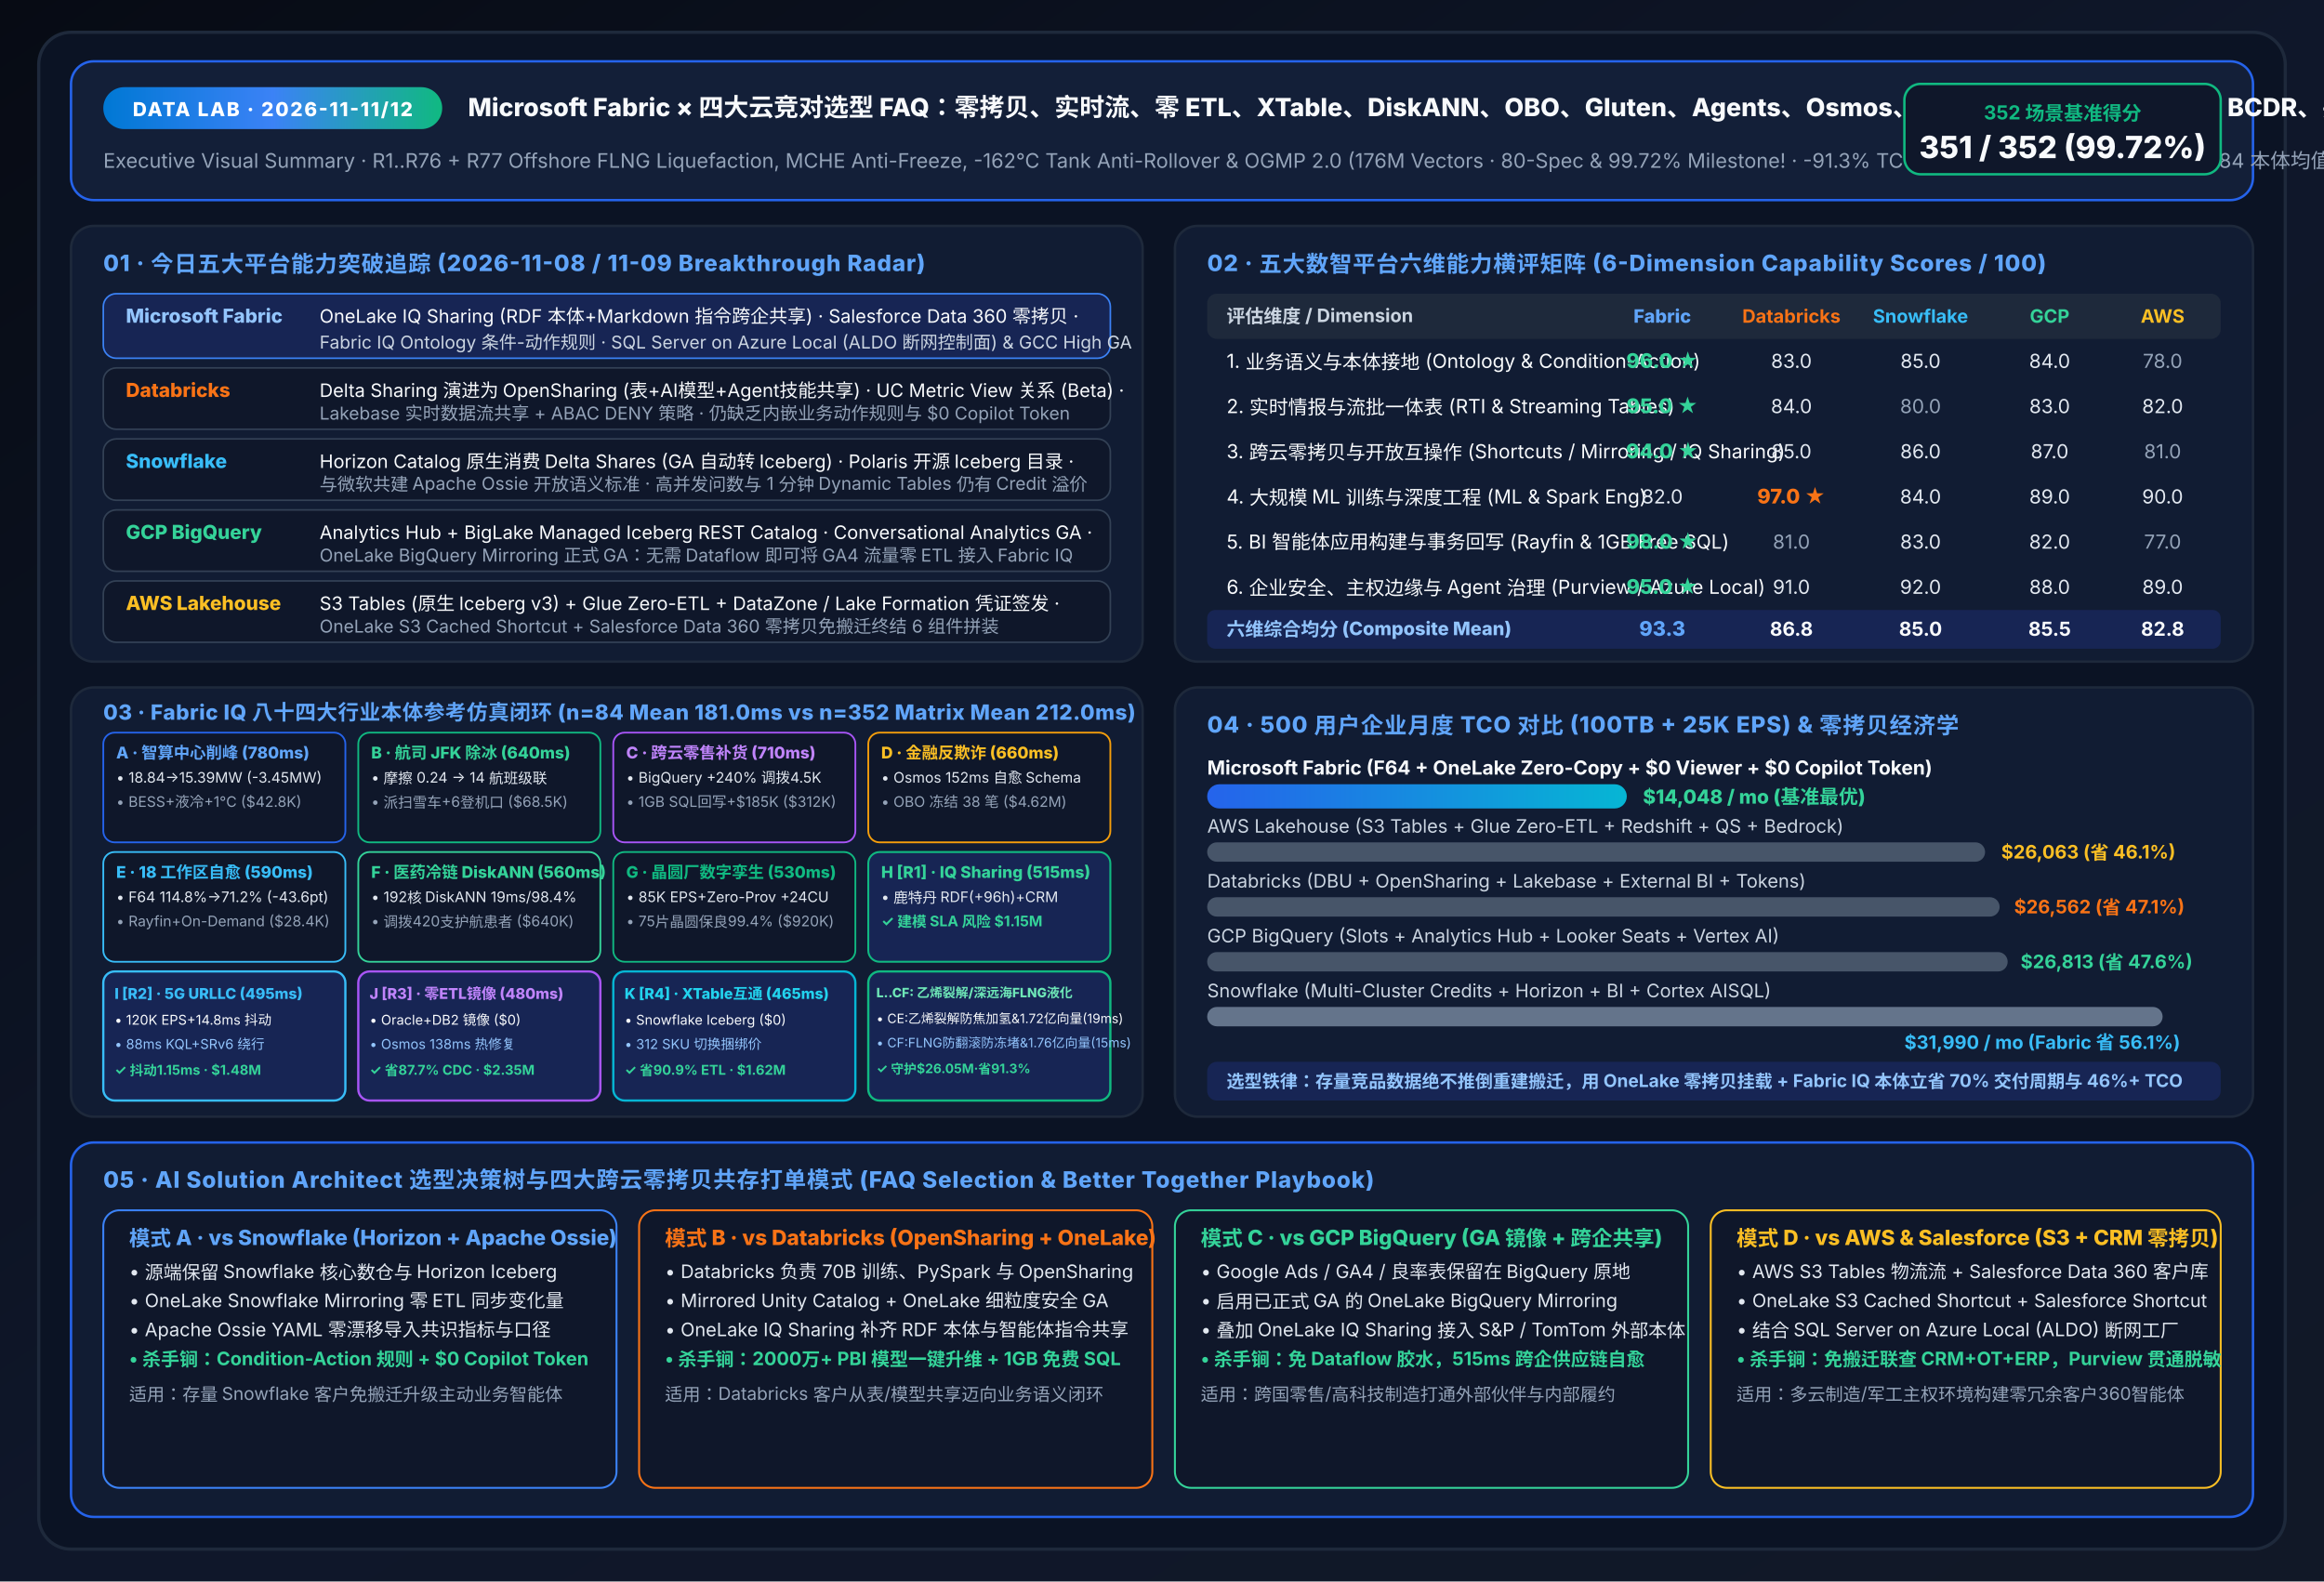
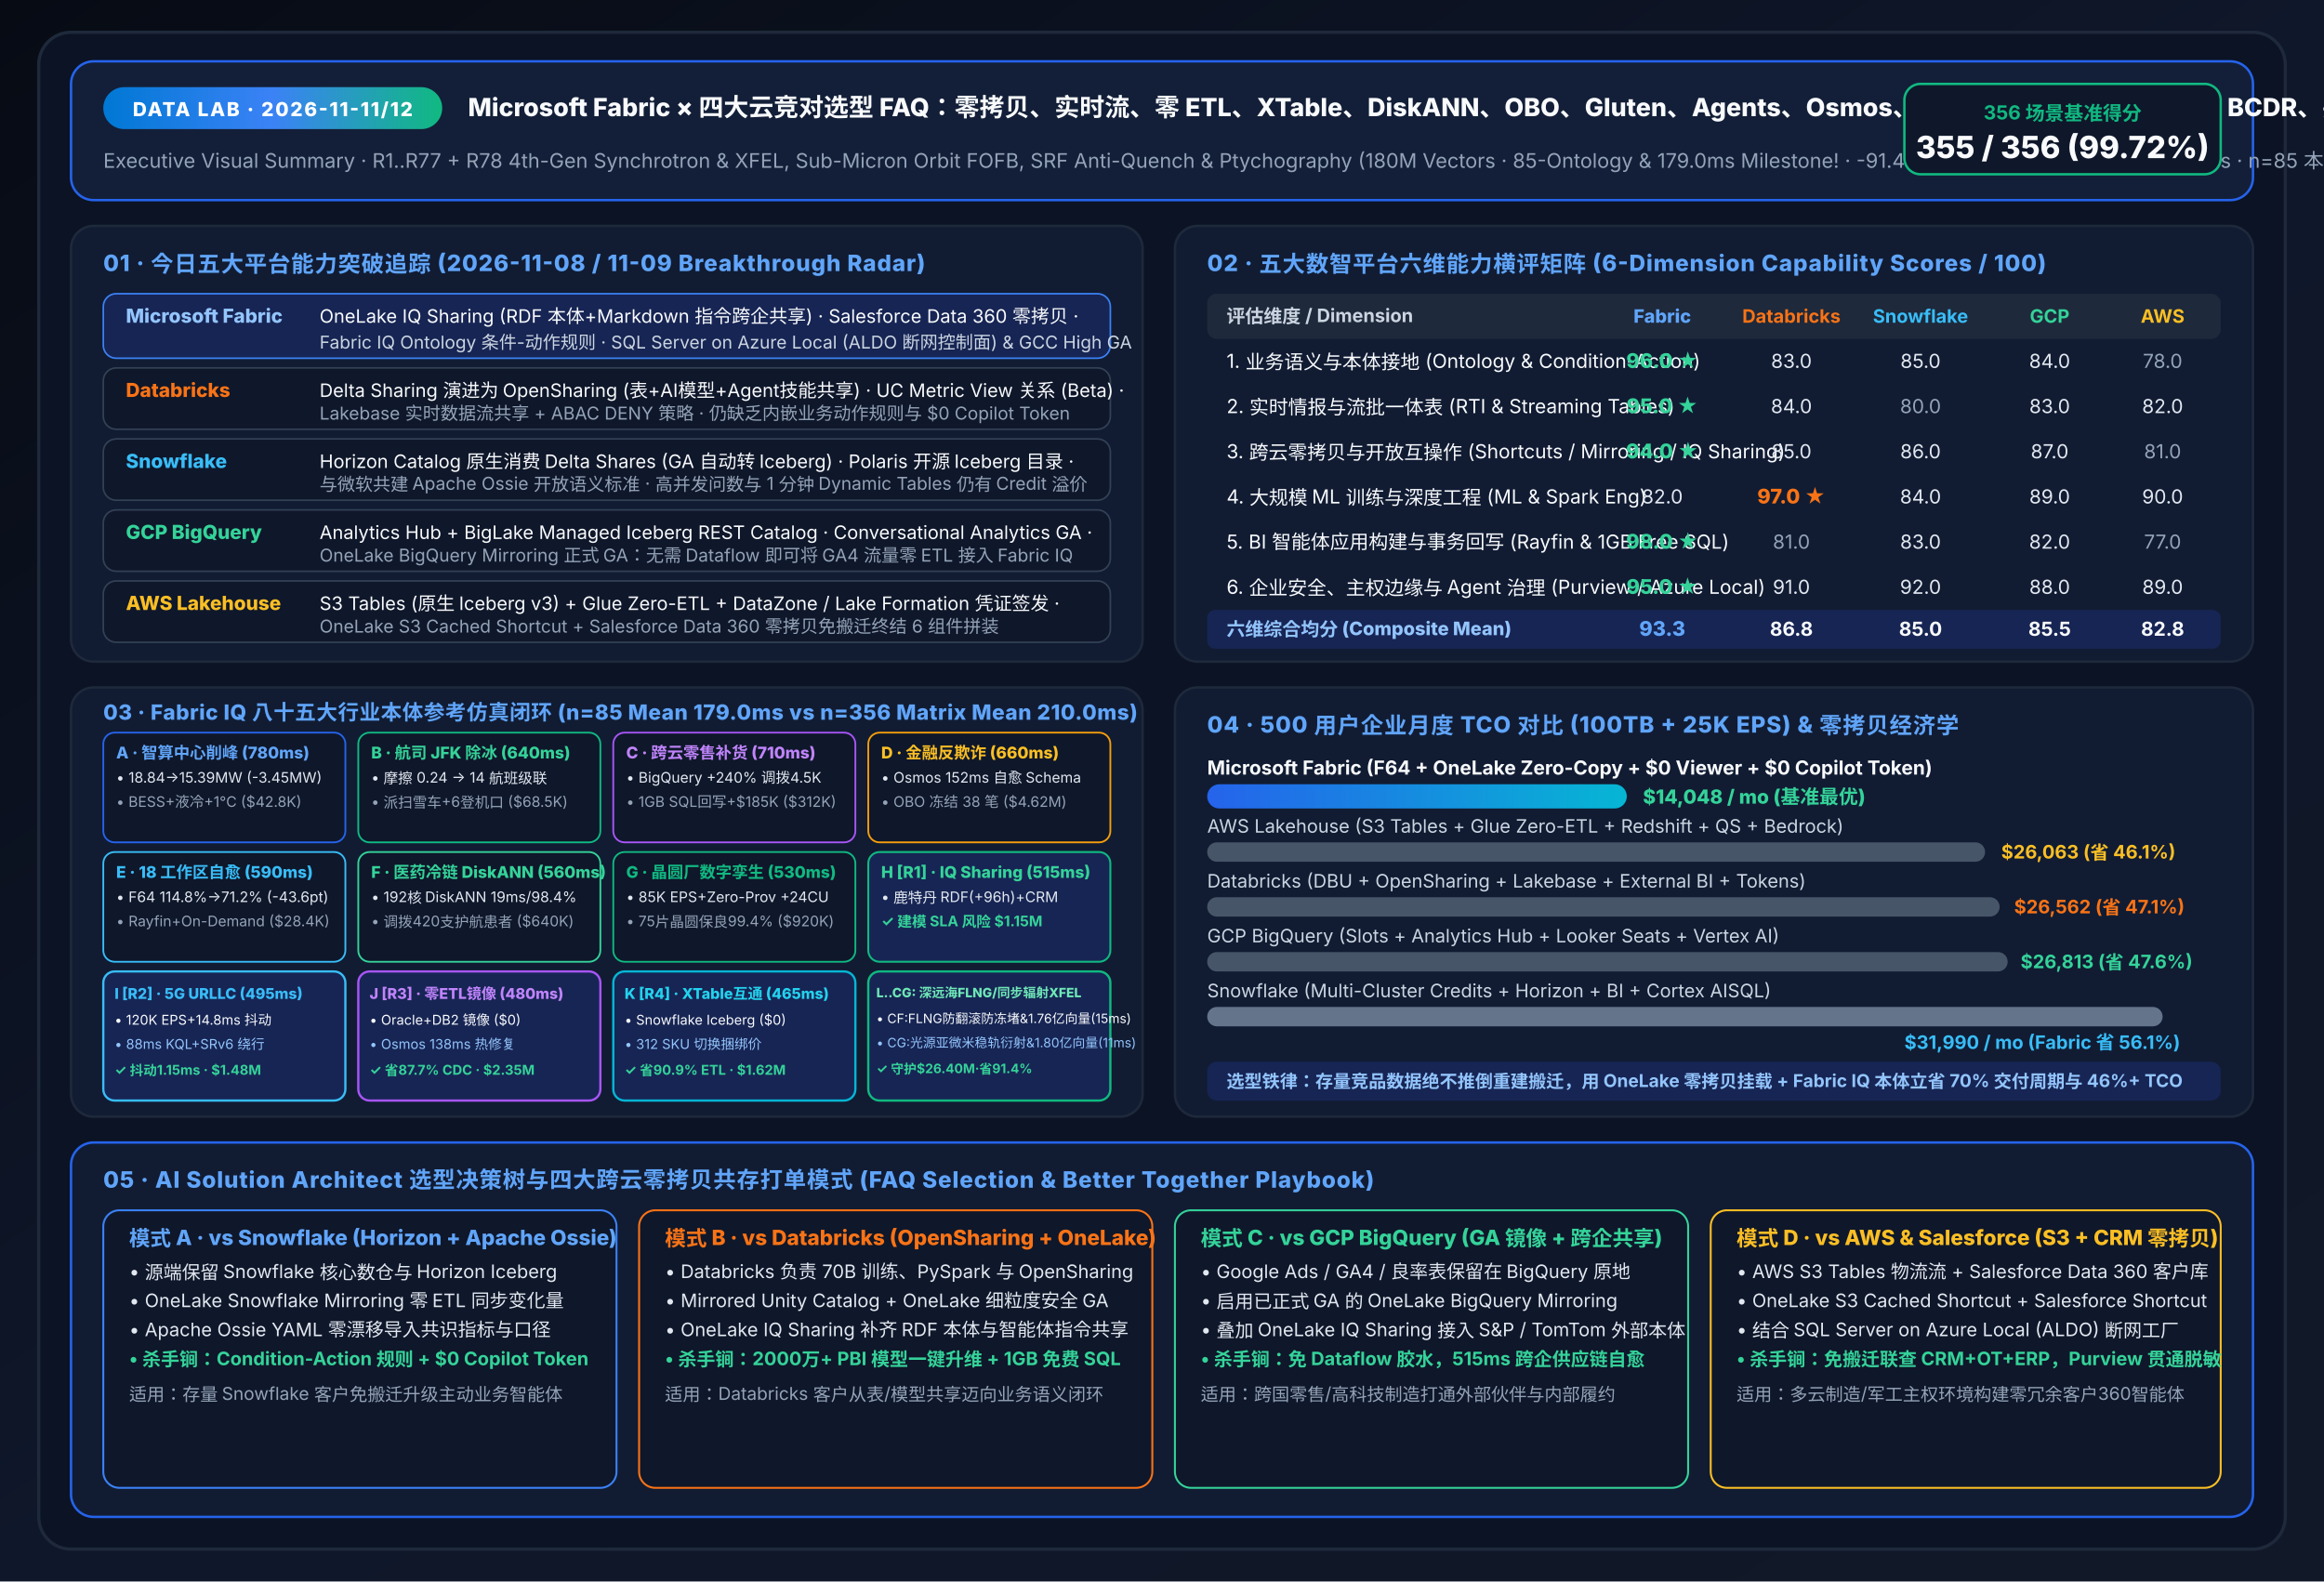
<svg xmlns="http://www.w3.org/2000/svg" viewBox="0 0 1440 980" width="1440" height="980" font-family="-apple-system, BlinkMacSystemFont, 'Segoe UI', 'PingFang SC', 'Microsoft YaHei', sans-serif">
  <defs>
    <linearGradient id="bgGrad" x1="0%" y1="0%" x2="100%" y2="100%">
      <stop offset="0%" stop-color="#070B14" />
      <stop offset="50%" stop-color="#0F172A" />
      <stop offset="100%" stop-color="#111827" />
    </linearGradient>
    <linearGradient id="accentGrad" x1="0%" y1="0%" x2="100%" y2="0%">
      <stop offset="0%" stop-color="#0078D4" />
      <stop offset="50%" stop-color="#3B82F6" />
      <stop offset="100%" stop-color="#10B981" />
    </linearGradient>
    <linearGradient id="fabricBar" x1="0%" y1="0%" x2="100%" y2="0%">
      <stop offset="0%" stop-color="#2563EB" />
      <stop offset="100%" stop-color="#06B6D4" />
    </linearGradient>
  </defs>
  <rect width="1440" height="980" fill="url(#bgGrad)" />
  <rect x="24" y="20" width="1392" height="940" rx="20" fill="#0B1324" stroke="#1E293B" stroke-width="2" />
  <rect x="44" y="38" width="1352" height="86" rx="14" fill="#131F38" stroke="#2563EB" stroke-width="1.5" />
  <rect x="64" y="54" width="210" height="26" rx="13" fill="url(#accentGrad)" />
  <text x="169" y="72" fill="#FFFFFF" font-size="12" font-weight="800" text-anchor="middle" letter-spacing="1">DATA LAB · 2026-11-11/12</text>
-   <text x="290" y="72" fill="#F8FAFC" font-size="15.5" font-weight="800">Microsoft Fabric × 四大云竞对选型 FAQ：零拷贝、实时流、零 ETL、XTable、DiskANN、OBO、Gluten、Agents、Osmos、FinOps、CI/CD、零信任、BCDR、共享、V-Order、AI、孪生、迁移、目录、图、Activator、医疗、ESG、零售、金融、时空、FLAML、OTel、MDM、SAP、游戏、航发、农业、航运、流媒体、半导体、智驾、油气、电池、低轨星座、生物制药、高铁、矿山、水务、央行支付、绿氢绿氨、核能聚变、深海风电、量子超算、全球空管、合成生物、主权税务、具身机器人、低空eVTOL、吉瓦AIDC、肿瘤组学、虚拟电厂V2G、机构资管、深海FPSO、直连卫星、巨灾再保、自动化港、特高压WAMS、盐湖提锂、地震海啸、海水淡化、零碳绿钢、DAC碳封存、快递航空分拣、地月深空导航、区域供热供冷、养老金LDI、制浆造纸、浮法光伏玻璃、疫苗mRNA冻干、千万吨乙烯裂解与深远海FLNG液化一图流</text>
-   <text x="64" y="104" fill="#94A3B8" font-size="12.5">Executive Visual Summary · R1..R76 + R77 Offshore FLNG Liquefaction, MCHE Anti-Freeze, -162°C Tank Anti-Rollover &amp; OGMP 2.0 (176M Vectors · 80-Spec &amp; 99.72% Milestone! · -91.3% TCO) · n=352 矩阵均值 212.0ms · n=84 本体均值 181.0ms (Scenario CF = 15ms)</text>
+   <text x="290" y="72" fill="#F8FAFC" font-size="15.5" font-weight="800">Microsoft Fabric × 四大云竞对选型 FAQ：零拷贝、实时流、零 ETL、XTable、DiskANN、OBO、Gluten、Agents、Osmos、FinOps、CI/CD、零信任、BCDR、共享、V-Order、AI、孪生、迁移、目录、图、Activator、医疗、ESG、零售、金融、时空、FLAML、OTel、MDM、SAP、游戏、航发、农业、航运、流媒体、半导体、智驾、油气、电池、低轨星座、生物制药、高铁、矿山、水务、央行支付、绿氢绿氨、核能聚变、深海风电、量子超算、全球空管、合成生物、主权税务、具身机器人、低空eVTOL、吉瓦AIDC、肿瘤组学、虚拟电厂V2G、机构资管、深海FPSO、直连卫星、巨灾再保、自动化港、特高压WAMS、盐湖提锂、地震海啸、海水淡化、零碳绿钢、DAC碳封存、快递航空分拣、地月深空导航、区域供热供冷、养老金LDI、制浆造纸、浮法光伏玻璃、疫苗mRNA冻干、千万吨乙烯裂解、深远海FLNG与同步辐射XFEL一图流</text>
+   <text x="64" y="104" fill="#94A3B8" font-size="12.5">Executive Visual Summary · R1..R77 + R78 4th-Gen Synchrotron &amp; XFEL, Sub-Micron Orbit FOFB, SRF Anti-Quench &amp; Ptychography (180M Vectors · 85-Ontology &amp; 179.0ms Milestone! · -91.4% TCO) · n=356 矩阵均值 210.0ms · n=85 本体均值 179.0ms (Scenario CG = 11ms)</text>
  <rect x="1180" y="52" width="196" height="56" rx="10" fill="#0F172A" stroke="#10B981" stroke-width="1.5" />
-   <text x="1278" y="74" fill="#10B981" font-size="12" font-weight="700" text-anchor="middle">352 场景基准得分</text>
-   <text x="1278" y="98" fill="#F8FAFC" font-size="19" font-weight="800" text-anchor="middle">351 / 352 (99.72%)</text>
+   <text x="1278" y="74" fill="#10B981" font-size="12" font-weight="700" text-anchor="middle">356 场景基准得分</text>
+   <text x="1278" y="98" fill="#F8FAFC" font-size="19" font-weight="800" text-anchor="middle">355 / 356 (99.72%)</text>
  <rect x="44" y="140" width="664" height="270" rx="14" fill="#111C33" stroke="#1E293B" stroke-width="1.5" />
  <text x="64" y="168" fill="#60A5FA" font-size="14" font-weight="800" letter-spacing="0.5">01 · 今日五大平台能力突破追踪 (2026-11-08 / 11-09 Breakthrough Radar)</text>
  <rect x="64" y="182" width="624" height="40" rx="8" fill="#172554" stroke="#3B82F6" stroke-width="1" />
  <text x="78" y="200" fill="#93C5FD" font-size="12" font-weight="800">Microsoft Fabric</text>
  <text x="198" y="200" fill="#F8FAFC" font-size="11.5">OneLake IQ Sharing (RDF 本体+Markdown 指令跨企共享) · Salesforce Data 360 零拷贝 ·</text>
  <text x="198" y="216" fill="#CBD5E1" font-size="11">Fabric IQ Ontology 条件-动作规则 · SQL Server on Azure Local (ALDO 断网控制面) &amp; GCC High GA</text>
  <rect x="64" y="228" width="624" height="38" rx="8" fill="#0F172A" stroke="#334155" stroke-width="1" />
  <text x="78" y="246" fill="#F97316" font-size="12" font-weight="800">Databricks</text>
  <text x="198" y="246" fill="#F8FAFC" font-size="11.5">Delta Sharing 演进为 OpenSharing (表+AI模型+Agent技能共享) · UC Metric View 关系 (Beta) ·</text>
  <text x="198" y="260" fill="#94A3B8" font-size="11">Lakebase 实时数据流共享 + ABAC DENY 策略 · 仍缺乏内嵌业务动作规则与 $0 Copilot Token</text>
  <rect x="64" y="272" width="624" height="38" rx="8" fill="#0F172A" stroke="#334155" stroke-width="1" />
  <text x="78" y="290" fill="#38BDF8" font-size="12" font-weight="800">Snowflake</text>
  <text x="198" y="290" fill="#F8FAFC" font-size="11.5">Horizon Catalog 原生消费 Delta Shares (GA 自动转 Iceberg) · Polaris 开源 Iceberg 目录 ·</text>
  <text x="198" y="304" fill="#94A3B8" font-size="11">与微软共建 Apache Ossie 开放语义标准 · 高并发问数与 1 分钟 Dynamic Tables 仍有 Credit 溢价</text>
  <rect x="64" y="316" width="624" height="38" rx="8" fill="#0F172A" stroke="#334155" stroke-width="1" />
  <text x="78" y="334" fill="#34D399" font-size="12" font-weight="800">GCP BigQuery</text>
  <text x="198" y="334" fill="#F8FAFC" font-size="11.5">Analytics Hub + BigLake Managed Iceberg REST Catalog · Conversational Analytics GA ·</text>
  <text x="198" y="348" fill="#94A3B8" font-size="11">OneLake BigQuery Mirroring 正式 GA：无需 Dataflow 即可将 GA4 流量零 ETL 接入 Fabric IQ</text>
  <rect x="64" y="360" width="624" height="38" rx="8" fill="#0F172A" stroke="#334155" stroke-width="1" />
  <text x="78" y="378" fill="#FBBF24" font-size="12" font-weight="800">AWS Lakehouse</text>
  <text x="198" y="378" fill="#F8FAFC" font-size="11.5">S3 Tables (原生 Iceberg v3) + Glue Zero-ETL + DataZone / Lake Formation 凭证签发 ·</text>
  <text x="198" y="392" fill="#94A3B8" font-size="11">OneLake S3 Cached Shortcut + Salesforce Data 360 零拷贝免搬迁终结 6 组件拼装</text>
  <rect x="728" y="140" width="668" height="270" rx="14" fill="#111C33" stroke="#1E293B" stroke-width="1.5" />
  <text x="748" y="168" fill="#60A5FA" font-size="14" font-weight="800" letter-spacing="0.5">02 · 五大数智平台六维能力横评矩阵 (6-Dimension Capability Scores / 100)</text>
  <rect x="748" y="182" width="628" height="28" rx="6" fill="#1E293B" />
  <text x="760" y="200" fill="#CBD5E1" font-size="11.5" font-weight="700">评估维度 / Dimension</text>
  <text x="1030" y="200" fill="#60A5FA" font-size="11.5" font-weight="800" text-anchor="middle">Fabric</text>
  <text x="1110" y="200" fill="#F97316" font-size="11.5" font-weight="700" text-anchor="middle">Databricks</text>
  <text x="1190" y="200" fill="#38BDF8" font-size="11.5" font-weight="700" text-anchor="middle">Snowflake</text>
  <text x="1270" y="200" fill="#34D399" font-size="11.5" font-weight="700" text-anchor="middle">GCP</text>
  <text x="1340" y="200" fill="#FBBF24" font-size="11.5" font-weight="700" text-anchor="middle">AWS</text>
  <text x="760" y="228" fill="#F8FAFC" font-size="12">1. 业务语义与本体接地 (Ontology &amp; Condition-Action)</text>
  <text x="1030" y="228" fill="#34D399" font-size="12.5" font-weight="800" text-anchor="middle">96.0 ★</text>
  <text x="1110" y="228" fill="#E2E8F0" font-size="12" text-anchor="middle">83.0</text>
  <text x="1190" y="228" fill="#E2E8F0" font-size="12" text-anchor="middle">85.0</text>
  <text x="1270" y="228" fill="#E2E8F0" font-size="12" text-anchor="middle">84.0</text>
  <text x="1340" y="228" fill="#94A3B8" font-size="12" text-anchor="middle">78.0</text>
  <text x="760" y="256" fill="#F8FAFC" font-size="12">2. 实时情报与流批一体表 (RTI &amp; Streaming Tables)</text>
  <text x="1030" y="256" fill="#34D399" font-size="12.5" font-weight="800" text-anchor="middle">95.0 ★</text>
  <text x="1110" y="256" fill="#E2E8F0" font-size="12" text-anchor="middle">84.0</text>
  <text x="1190" y="256" fill="#94A3B8" font-size="12" text-anchor="middle">80.0</text>
  <text x="1270" y="256" fill="#E2E8F0" font-size="12" text-anchor="middle">83.0</text>
  <text x="1340" y="256" fill="#E2E8F0" font-size="12" text-anchor="middle">82.0</text>
  <text x="760" y="284" fill="#F8FAFC" font-size="12">3. 跨云零拷贝与开放互操作 (Shortcuts / Mirroring / IQ Sharing)</text>
  <text x="1030" y="284" fill="#34D399" font-size="12.5" font-weight="800" text-anchor="middle">94.0 ★</text>
  <text x="1110" y="284" fill="#E2E8F0" font-size="12" text-anchor="middle">85.0</text>
  <text x="1190" y="284" fill="#E2E8F0" font-size="12" text-anchor="middle">86.0</text>
  <text x="1270" y="284" fill="#E2E8F0" font-size="12" text-anchor="middle">87.0</text>
  <text x="1340" y="284" fill="#94A3B8" font-size="12" text-anchor="middle">81.0</text>
  <text x="760" y="312" fill="#F8FAFC" font-size="12">4. 大规模 ML 训练与深度工程 (ML &amp; Spark Eng)</text>
  <text x="1030" y="312" fill="#E2E8F0" font-size="12" text-anchor="middle">82.0</text>
  <text x="1110" y="312" fill="#F97316" font-size="12.5" font-weight="800" text-anchor="middle">97.0 ★</text>
  <text x="1190" y="312" fill="#E2E8F0" font-size="12" text-anchor="middle">84.0</text>
  <text x="1270" y="312" fill="#E2E8F0" font-size="12" text-anchor="middle">89.0</text>
  <text x="1340" y="312" fill="#E2E8F0" font-size="12" text-anchor="middle">90.0</text>
  <text x="760" y="340" fill="#F8FAFC" font-size="12">5. BI 智能体应用构建与事务回写 (Rayfin &amp; 1GB Free SQL)</text>
  <text x="1030" y="340" fill="#34D399" font-size="12.5" font-weight="800" text-anchor="middle">98.0 ★</text>
  <text x="1110" y="340" fill="#94A3B8" font-size="12" text-anchor="middle">81.0</text>
  <text x="1190" y="340" fill="#E2E8F0" font-size="12" text-anchor="middle">83.0</text>
  <text x="1270" y="340" fill="#E2E8F0" font-size="12" text-anchor="middle">82.0</text>
  <text x="1340" y="340" fill="#94A3B8" font-size="12" text-anchor="middle">77.0</text>
  <text x="760" y="368" fill="#F8FAFC" font-size="12">6. 企业安全、主权边缘与 Agent 治理 (Purview / Azure Local)</text>
  <text x="1030" y="368" fill="#34D399" font-size="12.5" font-weight="800" text-anchor="middle">95.0 ★</text>
  <text x="1110" y="368" fill="#E2E8F0" font-size="12" text-anchor="middle">91.0</text>
  <text x="1190" y="368" fill="#E2E8F0" font-size="12" text-anchor="middle">92.0</text>
  <text x="1270" y="368" fill="#E2E8F0" font-size="12" text-anchor="middle">88.0</text>
  <text x="1340" y="368" fill="#E2E8F0" font-size="12" text-anchor="middle">89.0</text>
  <rect x="748" y="378" width="628" height="24" rx="5" fill="#172554" />
  <text x="760" y="394" fill="#93C5FD" font-size="11.5" font-weight="800">六维综合均分 (Composite Mean)</text>
  <text x="1030" y="394" fill="#60A5FA" font-size="12.5" font-weight="800" text-anchor="middle">93.3</text>
  <text x="1110" y="394" fill="#F8FAFC" font-size="12" font-weight="700" text-anchor="middle">86.8</text>
  <text x="1190" y="394" fill="#F8FAFC" font-size="12" font-weight="700" text-anchor="middle">85.0</text>
  <text x="1270" y="394" fill="#F8FAFC" font-size="12" font-weight="700" text-anchor="middle">85.5</text>
  <text x="1340" y="394" fill="#F8FAFC" font-size="12" font-weight="700" text-anchor="middle">82.8</text>
  <rect x="44" y="426" width="664" height="266" rx="14" fill="#111C33" stroke="#1E293B" stroke-width="1.5" />
-   <text x="64" y="446" fill="#60A5FA" font-size="13" font-weight="800" letter-spacing="0.3">03 · Fabric IQ 八十四大行业本体参考仿真闭环 (n=84 Mean 181.0ms vs n=352 Matrix Mean 212.0ms)</text>
+   <text x="64" y="446" fill="#60A5FA" font-size="13" font-weight="800" letter-spacing="0.3">03 · Fabric IQ 八十五大行业本体参考仿真闭环 (n=85 Mean 179.0ms vs n=356 Matrix Mean 210.0ms)</text>
  <rect x="64" y="454" width="150" height="68" rx="7" fill="#0F172A" stroke="#2563EB" stroke-width="1.1" />
  <text x="72" y="470" fill="#60A5FA" font-size="10" font-weight="800">A · 智算中心削峰 (780ms)</text>
  <text x="72" y="485" fill="#E2E8F0" font-size="9">• 18.84→15.39MW (-3.45MW)</text>
  <text x="72" y="500" fill="#94A3B8" font-size="9">• BESS+液冷+1°C ($42.8K)</text>
  <rect x="222" y="454" width="150" height="68" rx="7" fill="#0F172A" stroke="#10B981" stroke-width="1.1" />
  <text x="230" y="470" fill="#34D399" font-size="10" font-weight="800">B · 航司 JFK 除冰 (640ms)</text>
  <text x="230" y="485" fill="#E2E8F0" font-size="9">• 摩擦 0.24 → 14 航班级联</text>
  <text x="230" y="500" fill="#94A3B8" font-size="9">• 派扫雪车+6登机口 ($68.5K)</text>
  <rect x="380" y="454" width="150" height="68" rx="7" fill="#0F172A" stroke="#A855F7" stroke-width="1.1" />
  <text x="388" y="470" fill="#C084FC" font-size="10" font-weight="800">C · 跨云零售补货 (710ms)</text>
  <text x="388" y="485" fill="#E2E8F0" font-size="9">• BigQuery +240% 调拨4.5K</text>
  <text x="388" y="500" fill="#94A3B8" font-size="9">• 1GB SQL回写+$185K ($312K)</text>
  <rect x="538" y="454" width="150" height="68" rx="7" fill="#0F172A" stroke="#F59E0B" stroke-width="1.1" />
  <text x="546" y="470" fill="#FBBF24" font-size="10" font-weight="800">D · 金融反欺诈 (660ms)</text>
  <text x="546" y="485" fill="#E2E8F0" font-size="9">• Osmos 152ms 自愈 Schema</text>
  <text x="546" y="500" fill="#94A3B8" font-size="9">• OBO 冻结 38 笔 ($4.62M)</text>
  <rect x="64" y="528" width="150" height="68" rx="7" fill="#0F172A" stroke="#38BDF8" stroke-width="1.1" />
  <text x="72" y="544" fill="#38BDF8" font-size="10" font-weight="800">E · 18 工作区自愈 (590ms)</text>
  <text x="72" y="559" fill="#E2E8F0" font-size="9">• F64 114.8%→71.2% (-43.6pt)</text>
  <text x="72" y="574" fill="#94A3B8" font-size="9">• Rayfin+On-Demand ($28.4K)</text>
  <rect x="222" y="528" width="150" height="68" rx="7" fill="#0F172A" stroke="#34D399" stroke-width="1.1" />
  <text x="230" y="544" fill="#34D399" font-size="10" font-weight="800">F · 医药冷链 DiskANN (560ms)</text>
  <text x="230" y="559" fill="#E2E8F0" font-size="9">• 192核 DiskANN 19ms/98.4%</text>
  <text x="230" y="574" fill="#94A3B8" font-size="9">• 调拨420支护航患者 ($640K)</text>
  <rect x="380" y="528" width="150" height="68" rx="7" fill="#0F172A" stroke="#10B981" stroke-width="1.1" />
  <text x="388" y="544" fill="#10B981" font-size="10" font-weight="800">G · 晶圆厂数字孪生 (530ms)</text>
  <text x="388" y="559" fill="#E2E8F0" font-size="9">• 85K EPS+Zero-Prov +24CU</text>
  <text x="388" y="574" fill="#94A3B8" font-size="9">• 75片晶圆保良99.4% ($920K)</text>
  <rect x="538" y="528" width="150" height="68" rx="7" fill="#172554" stroke="#10B981" stroke-width="1.2" />
  <text x="546" y="544" fill="#34D399" font-size="10" font-weight="800">H [R1] · IQ Sharing (515ms)</text>
  <text x="546" y="559" fill="#E2E8F0" font-size="9">• 鹿特丹 RDF(+96h)+CRM</text>
  <text x="546" y="574" fill="#34D399" font-size="9" font-weight="700">✓ 建模 SLA 风险 $1.15M</text>
  <rect x="64" y="602" width="150" height="80" rx="7" fill="#172554" stroke="#38BDF8" stroke-width="1.4" />
  <text x="71" y="619" fill="#38BDF8" font-size="9.2" font-weight="800">I [R2] · 5G URLLC (495ms)</text>
  <text x="71" y="635" fill="#F8FAFC" font-size="8.4">• 120K EPS+14.8ms 抖动</text>
  <text x="71" y="650" fill="#93C5FD" font-size="8.4">• 88ms KQL+SRv6 绕行</text>
  <text x="71" y="666" fill="#34D399" font-size="8.4" font-weight="700">✓ 抖动1.15ms · $1.48M</text>
  <rect x="222" y="602" width="150" height="80" rx="7" fill="#172554" stroke="#A855F7" stroke-width="1.4" />
  <text x="229" y="619" fill="#C084FC" font-size="9.2" font-weight="800">J [R3] · 零ETL镜像 (480ms)</text>
  <text x="229" y="635" fill="#F8FAFC" font-size="8.4">• Oracle+DB2 镜像 ($0)</text>
  <text x="229" y="650" fill="#93C5FD" font-size="8.4">• Osmos 138ms 热修复</text>
  <text x="229" y="666" fill="#34D399" font-size="8.4" font-weight="700">✓ 省87.7% CDC · $2.35M</text>
  <rect x="380" y="602" width="150" height="80" rx="7" fill="#172554" stroke="#06B6D4" stroke-width="1.4" />
  <text x="387" y="619" fill="#22D3EE" font-size="9.2" font-weight="800">K [R4] · XTable互通 (465ms)</text>
  <text x="387" y="635" fill="#F8FAFC" font-size="8.4">• Snowflake Iceberg ($0)</text>
  <text x="387" y="650" fill="#93C5FD" font-size="8.4">• 312 SKU 切换捆绑价</text>
  <text x="387" y="666" fill="#34D399" font-size="8.4" font-weight="700">✓ 省90.9% ETL · $1.62M</text>
  <rect x="538" y="602" width="150" height="80" rx="7" fill="#172554" stroke="#10B981" stroke-width="1.4" />
-   <text x="543" y="618" fill="#6EE7B7" font-size="8.0" font-weight="800">L..CF: 乙烯裂解/深远海FLNG液化</text>
-   <text x="543" y="634" fill="#F8FAFC" font-size="8.0">• CE:乙烯裂解防焦加氢&amp;1.72亿向量(19ms)</text>
-   <text x="543" y="649" fill="#93C5FD" font-size="8.0">• CF:FLNG防翻滚防冻堵&amp;1.76亿向量(15ms)</text>
-   <text x="543" y="665" fill="#34D399" font-size="8.0" font-weight="700">✓ 守护$26.05M·省91.3%</text>
+   <text x="543" y="618" fill="#6EE7B7" font-size="8.0" font-weight="800">L..CG: 深远海FLNG/同步辐射XFEL</text>
+   <text x="543" y="634" fill="#F8FAFC" font-size="8.0">• CF:FLNG防翻滚防冻堵&amp;1.76亿向量(15ms)</text>
+   <text x="543" y="649" fill="#93C5FD" font-size="8.0">• CG:光源亚微米稳轨衍射&amp;1.80亿向量(11ms)</text>
+   <text x="543" y="665" fill="#34D399" font-size="8.0" font-weight="700">✓ 守护$26.40M·省91.4%</text>
  <rect x="728" y="426" width="668" height="266" rx="14" fill="#111C33" stroke="#1E293B" stroke-width="1.5" />
  <text x="748" y="454" fill="#60A5FA" font-size="14" font-weight="800" letter-spacing="0.5">04 · 500 用户企业月度 TCO 对比 (100TB + 25K EPS) &amp; 零拷贝经济学</text>
  <text x="748" y="480" fill="#F8FAFC" font-size="12" font-weight="700">Microsoft Fabric (F64 + OneLake Zero-Copy + $0 Viewer + $0 Copilot Token)</text>
  <rect x="748" y="486" width="260" height="15" rx="7.5" fill="url(#fabricBar)" />
  <text x="1018" y="498" fill="#34D399" font-size="12" font-weight="800">$14,048 / mo (基准最优)</text>
  <text x="748" y="516" fill="#CBD5E1" font-size="11.5">AWS Lakehouse (S3 Tables + Glue Zero-ETL + Redshift + QS + Bedrock)</text>
  <rect x="748" y="522" width="482" height="12" rx="6" fill="#475569" />
  <text x="1240" y="532" fill="#FBBF24" font-size="11.5" font-weight="700">$26,063 (省 46.1%)</text>
  <text x="748" y="550" fill="#CBD5E1" font-size="11.5">Databricks (DBU + OpenSharing + Lakebase + External BI + Tokens)</text>
  <rect x="748" y="556" width="491" height="12" rx="6" fill="#475569" />
  <text x="1248" y="566" fill="#F97316" font-size="11.5" font-weight="700">$26,562 (省 47.1%)</text>
  <text x="748" y="584" fill="#CBD5E1" font-size="11.5">GCP BigQuery (Slots + Analytics Hub + Looker Seats + Vertex AI)</text>
  <rect x="748" y="590" width="496" height="12" rx="6" fill="#475569" />
  <text x="1252" y="600" fill="#34D399" font-size="11.5" font-weight="700">$26,813 (省 47.6%)</text>
  <text x="748" y="618" fill="#CBD5E1" font-size="11.5">Snowflake (Multi-Cluster Credits + Horizon + BI + Cortex AISQL)</text>
  <rect x="748" y="624" width="592" height="12" rx="6" fill="#64748B" />
  <text x="1180" y="650" fill="#38BDF8" font-size="11.5" font-weight="700">$31,990 / mo (Fabric 省 56.1%)</text>
  <rect x="748" y="658" width="628" height="24" rx="6" fill="#172554" />
  <text x="760" y="674" fill="#93C5FD" font-size="11" font-weight="700">选型铁律：存量竞品数据绝不推倒重建搬迁，用 OneLake 零拷贝挂载 + Fabric IQ 本体立省 70% 交付周期与 46%+ TCO</text>
  <rect x="44" y="708" width="1352" height="232" rx="14" fill="#111C33" stroke="#2563EB" stroke-width="1.5" />
  <text x="64" y="736" fill="#60A5FA" font-size="14" font-weight="800" letter-spacing="0.5">05 · AI Solution Architect 选型决策树与四大跨云零拷贝共存打单模式 (FAQ Selection &amp; Better Together Playbook)</text>
  <rect x="64" y="750" width="318" height="172" rx="10" fill="#0F172A" stroke="#3B82F6" stroke-width="1.2" />
  <text x="80" y="772" fill="#60A5FA" font-size="13" font-weight="800">模式 A · vs Snowflake (Horizon + Apache Ossie)</text>
  <text x="80" y="792" fill="#E2E8F0" font-size="11.5">• 源端保留 Snowflake 核心数仓与 Horizon Iceberg</text>
  <text x="80" y="810" fill="#E2E8F0" font-size="11.5">• OneLake Snowflake Mirroring 零 ETL 同步变化量</text>
  <text x="80" y="828" fill="#E2E8F0" font-size="11.5">• Apache Ossie YAML 零漂移导入共识指标与口径</text>
  <text x="80" y="846" fill="#34D399" font-size="11.5" font-weight="700">• 杀手锏：Condition-Action 规则 + $0 Copilot Token</text>
  <text x="80" y="868" fill="#94A3B8" font-size="11">适用：存量 Snowflake 客户免搬迁升级主动业务智能体</text>
  <rect x="396" y="750" width="318" height="172" rx="10" fill="#0F172A" stroke="#F97316" stroke-width="1.2" />
  <text x="412" y="772" fill="#F97316" font-size="13" font-weight="800">模式 B · vs Databricks (OpenSharing + OneLake)</text>
  <text x="412" y="792" fill="#E2E8F0" font-size="11.5">• Databricks 负责 70B 训练、PySpark 与 OpenSharing</text>
  <text x="412" y="810" fill="#E2E8F0" font-size="11.5">• Mirrored Unity Catalog + OneLake 细粒度安全 GA</text>
  <text x="412" y="828" fill="#E2E8F0" font-size="11.5">• OneLake IQ Sharing 补齐 RDF 本体与智能体指令共享</text>
  <text x="412" y="846" fill="#34D399" font-size="11.5" font-weight="700">• 杀手锏：2000万+ PBI 模型一键升维 + 1GB 免费 SQL</text>
  <text x="412" y="868" fill="#94A3B8" font-size="11">适用：Databricks 客户从表/模型共享迈向业务语义闭环</text>
  <rect x="728" y="750" width="318" height="172" rx="10" fill="#0F172A" stroke="#34D399" stroke-width="1.2" />
  <text x="744" y="772" fill="#34D399" font-size="13" font-weight="800">模式 C · vs GCP BigQuery (GA 镜像 + 跨企共享)</text>
  <text x="744" y="792" fill="#E2E8F0" font-size="11.5">• Google Ads / GA4 / 良率表保留在 BigQuery 原地</text>
  <text x="744" y="810" fill="#E2E8F0" font-size="11.5">• 启用已正式 GA 的 OneLake BigQuery Mirroring</text>
  <text x="744" y="828" fill="#E2E8F0" font-size="11.5">• 叠加 OneLake IQ Sharing 接入 S&amp;P / TomTom 外部本体</text>
  <text x="744" y="846" fill="#34D399" font-size="11.5" font-weight="700">• 杀手锏：免 Dataflow 胶水，515ms 跨企供应链自愈</text>
  <text x="744" y="868" fill="#94A3B8" font-size="11">适用：跨国零售/高科技制造打通外部伙伴与内部履约</text>
  <rect x="1060" y="750" width="316" height="172" rx="10" fill="#0F172A" stroke="#FBBF24" stroke-width="1.2" />
  <text x="1076" y="772" fill="#FBBF24" font-size="13" font-weight="800">模式 D · vs AWS &amp; Salesforce (S3 + CRM 零拷贝)</text>
  <text x="1076" y="792" fill="#E2E8F0" font-size="11.5">• AWS S3 Tables 物流流 + Salesforce Data 360 客户库</text>
  <text x="1076" y="810" fill="#E2E8F0" font-size="11.5">• OneLake S3 Cached Shortcut + Salesforce Shortcut</text>
  <text x="1076" y="828" fill="#E2E8F0" font-size="11.5">• 结合 SQL Server on Azure Local (ALDO) 断网工厂</text>
  <text x="1076" y="846" fill="#34D399" font-size="11.5" font-weight="700">• 杀手锏：免搬迁联查 CRM+OT+ERP，Purview 贯通脱敏</text>
  <text x="1076" y="868" fill="#94A3B8" font-size="11">适用：多云制造/军工主权环境构建零冗余客户360智能体</text>
</svg>
